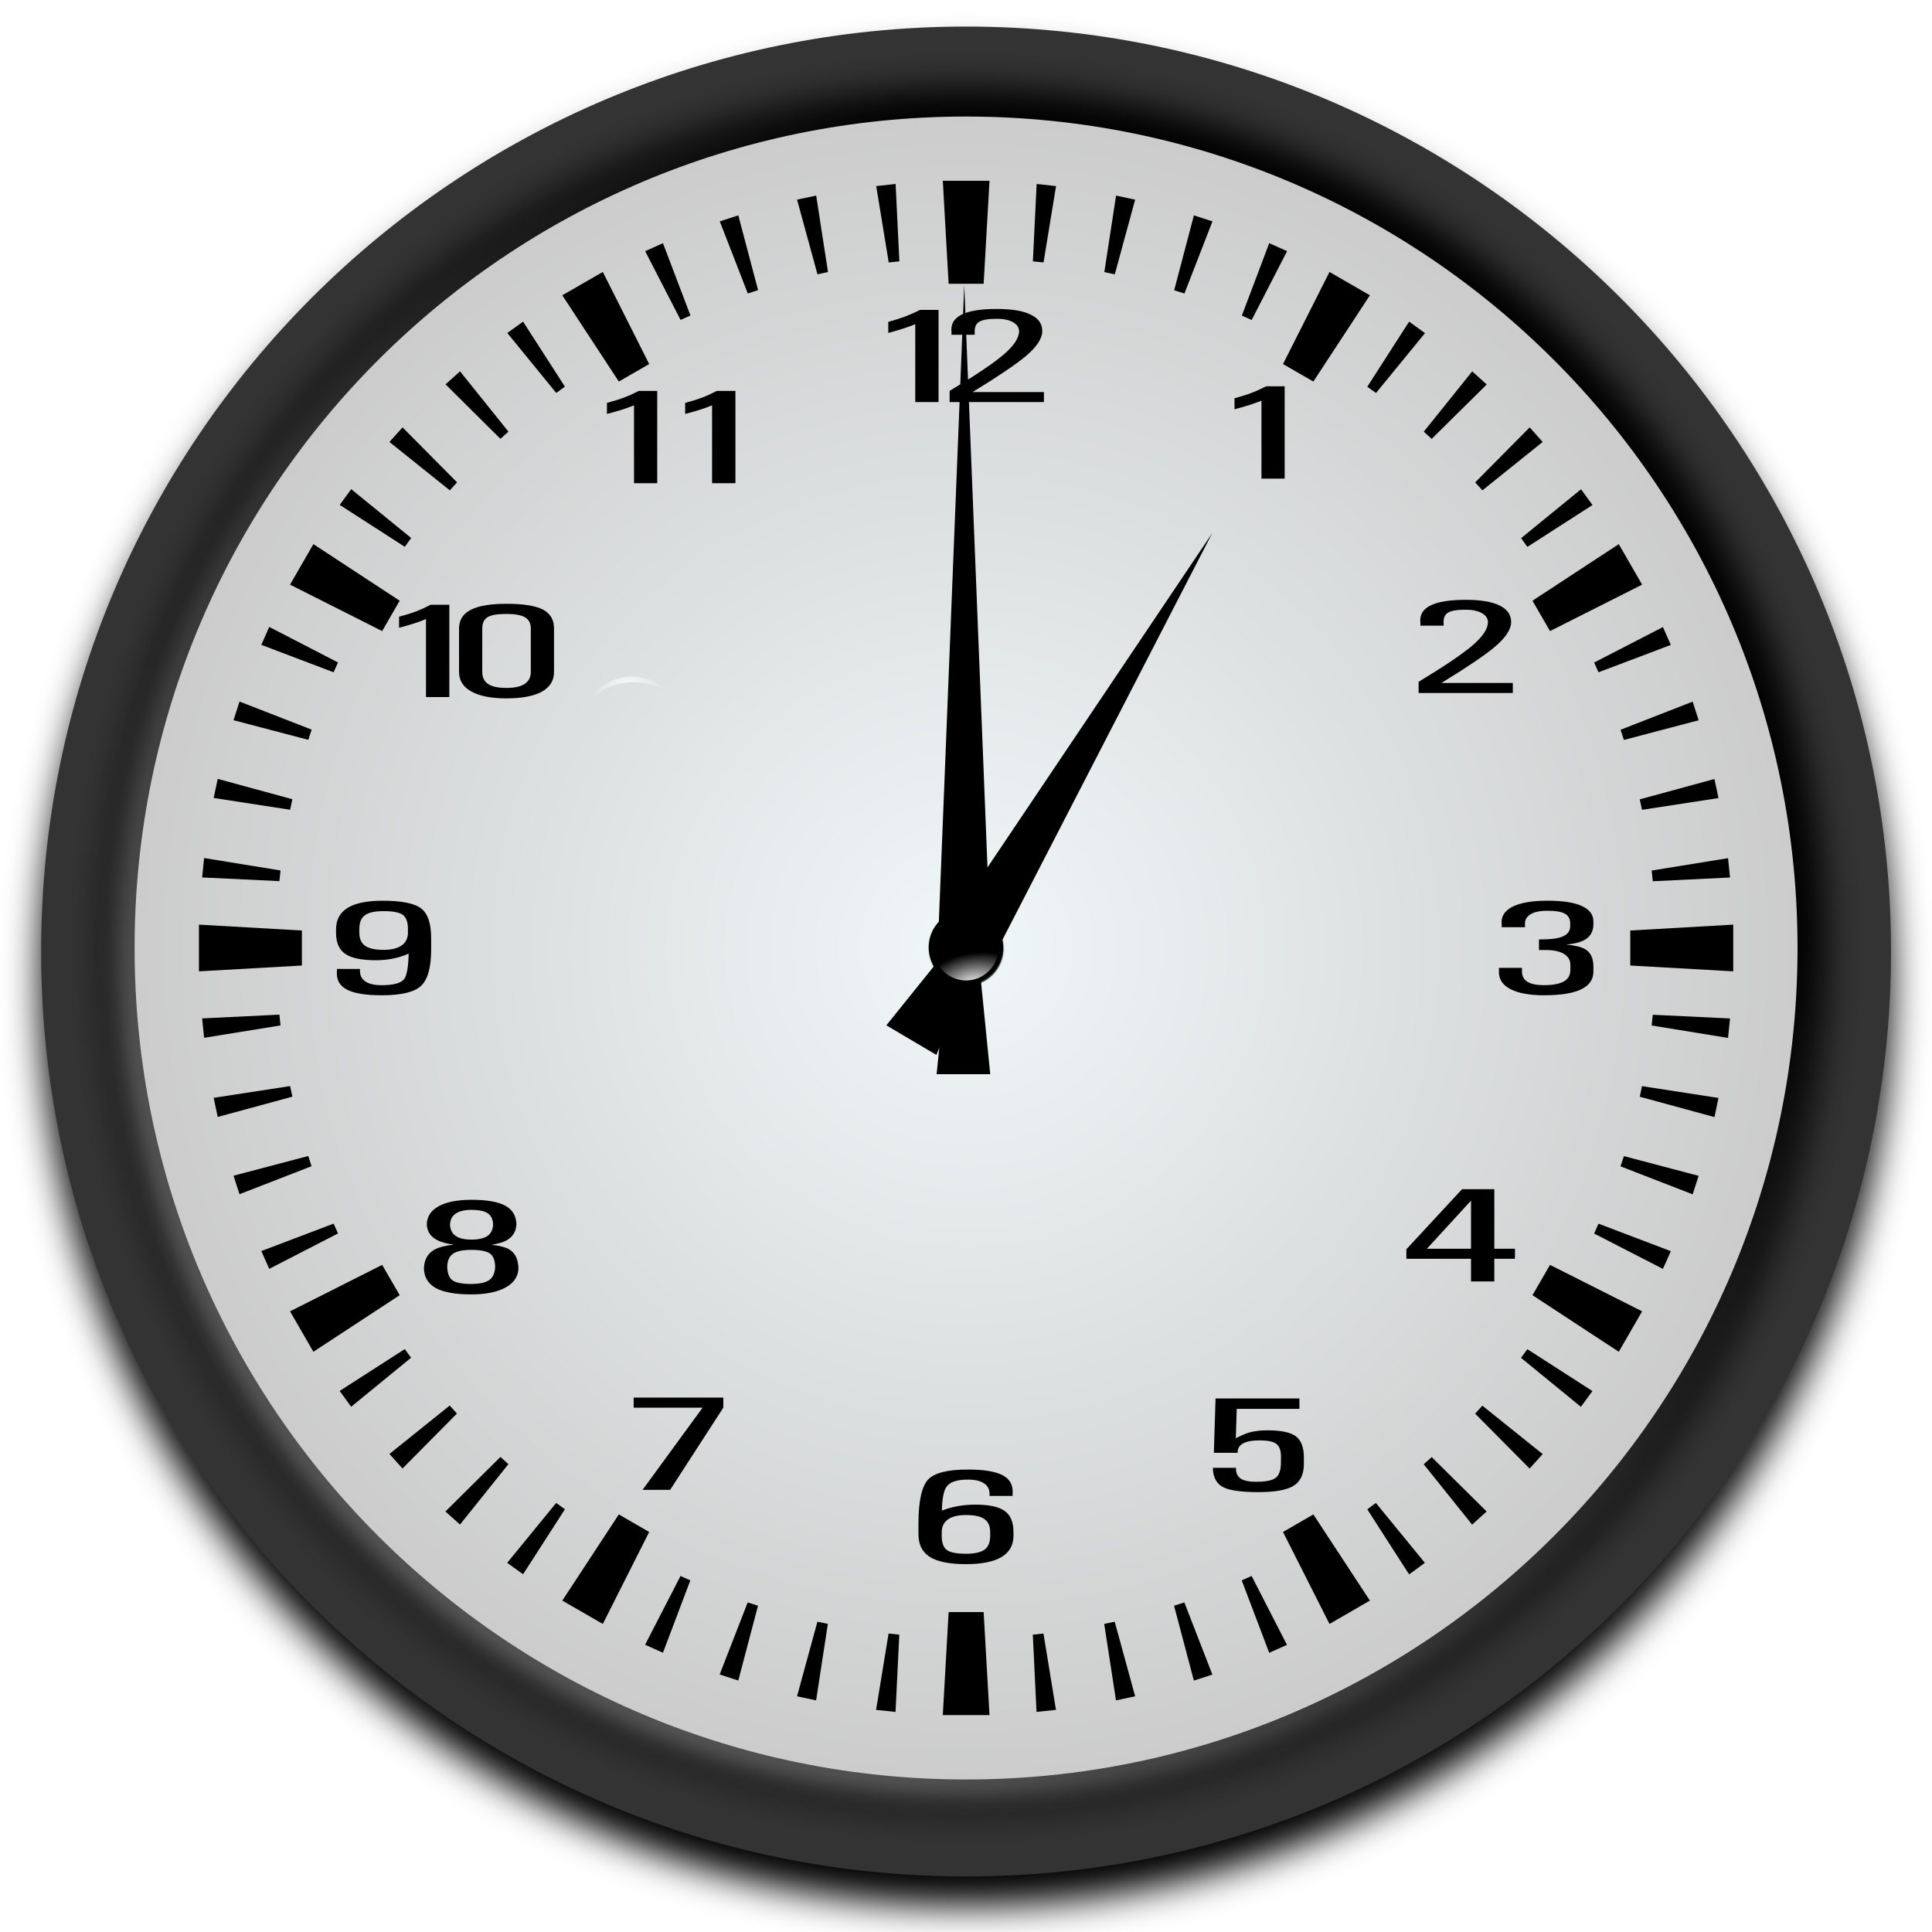
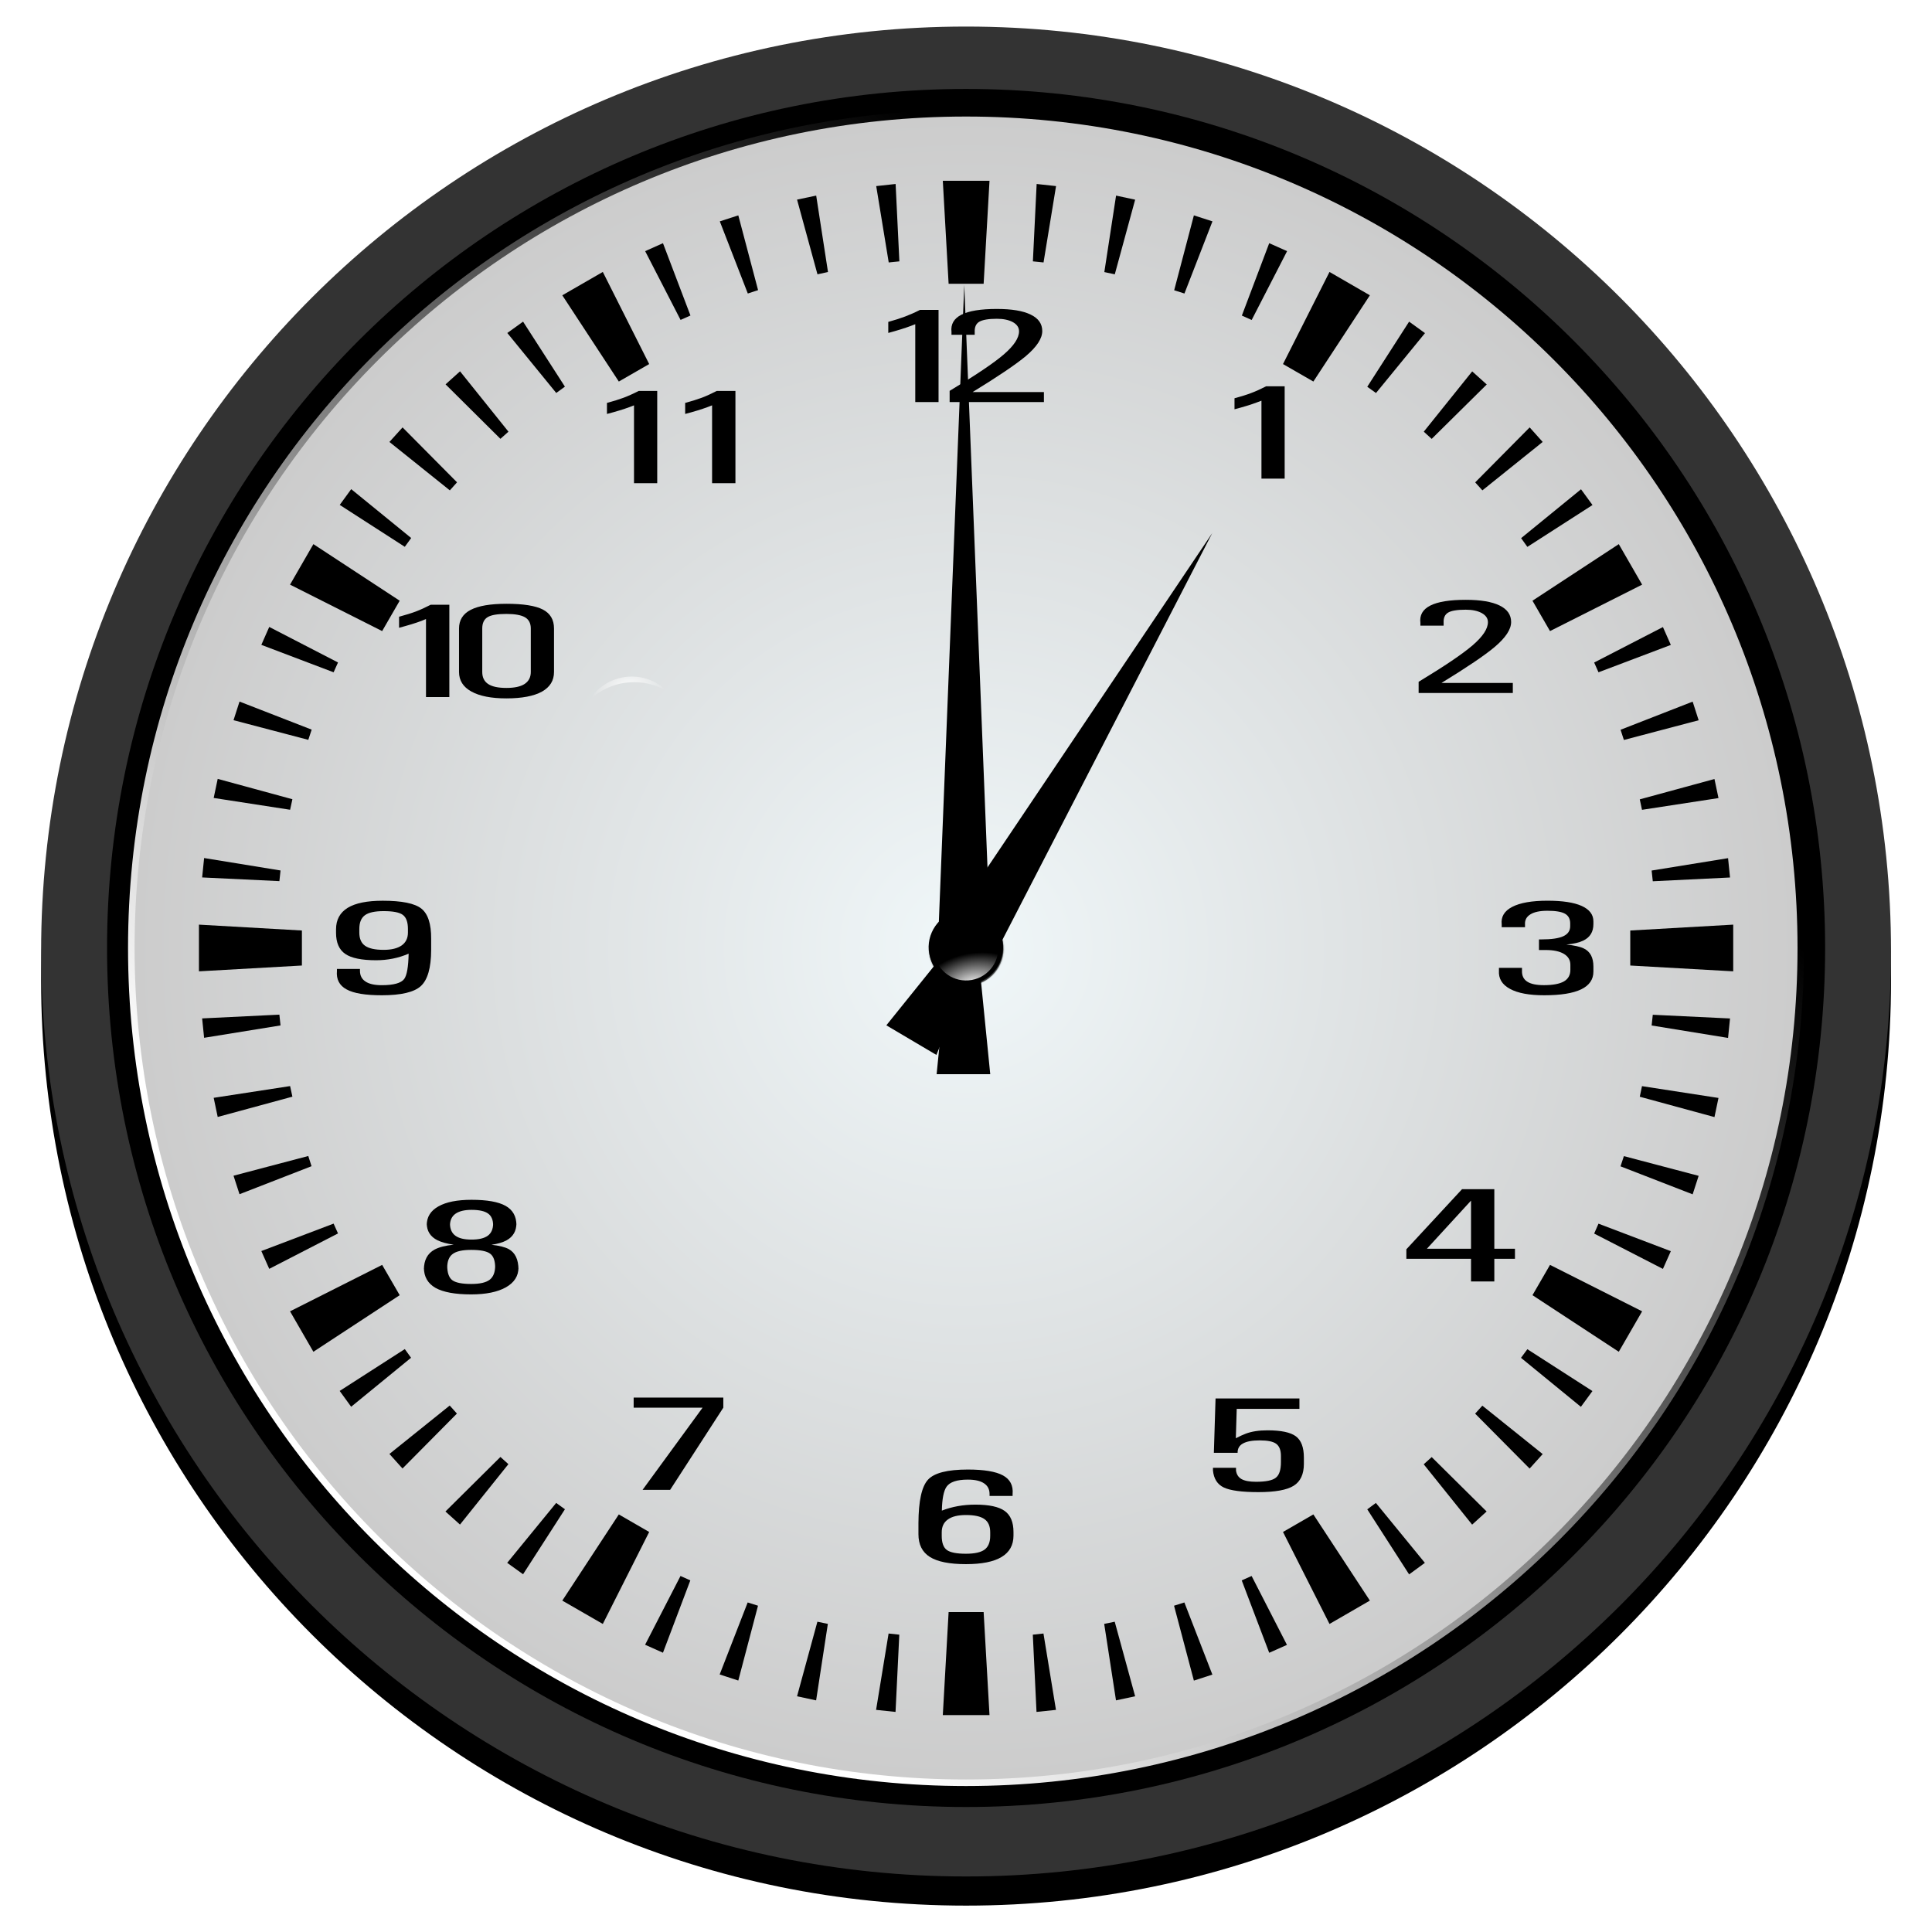
<svg xmlns="http://www.w3.org/2000/svg" xmlns:xlink="http://www.w3.org/1999/xlink" id="svg2" viewBox="0 0 400 400" version="1.0" width="100%" height="100%">
  <defs id="defs4">
-     <filter id="filter3957">
-       <feGaussianBlur id="feGaussianBlur3959" stdDeviation="5.257" />
-     </filter>
-     <filter id="filter3239">
-       <feGaussianBlur id="feGaussianBlur3241" stdDeviation="5.299" />
-     </filter>
-     <filter id="filter3249">
-       <feGaussianBlur id="feGaussianBlur3251" stdDeviation="5.257" />
-     </filter>
    <filter id="filter3371">
      <feGaussianBlur id="feGaussianBlur3373" stdDeviation="1.046" />
    </filter>
    <linearGradient id="linearGradient2640" y2="332.36" gradientUnits="userSpaceOnUse" x2="-221.36" y1="614.71" x1="-485.71">
      <stop id="stop3225" style="stop-color:#ffffff" offset="0" />
      <stop id="stop3227" style="stop-color:#ffffff;stop-opacity:0" offset="1" />
    </linearGradient>
    <radialGradient id="radialGradient2642" gradientUnits="userSpaceOnUse" cy="332.36" cx="-485.71" r="262.86">
      <stop id="stop3965" style="stop-color:#f0f7f9" offset="0" />
      <stop id="stop3963" style="stop-color:#cccccc" offset="1" />
    </radialGradient>
    <radialGradient id="radialGradient2644" gradientUnits="userSpaceOnUse" cy="353" cx="-257.14" gradientTransform="matrix(1.6357 -.014127 .0086362 .99996 160.42 -3.6194)" r="52.319">
      <stop id="stop3344" style="stop-color:#ffffff" offset="0" />
      <stop id="stop3346" style="stop-color:#ffffff;stop-opacity:0" offset="1" />
    </radialGradient>
    <radialGradient id="radialGradient2646" gradientUnits="userSpaceOnUse" cy="219.21" cx="-260.01" gradientTransform="matrix(-.99219 .12477 -.075183 -.59784 -502.2 415.88)" r="37.016">
      <stop id="stop3359" style="stop-color:#ffffff" offset="0" />
      <stop id="stop3361" style="stop-color:#ffffff;stop-opacity:0" offset="1" />
    </radialGradient>
    <linearGradient xlink:href="#linearGradient2640" id="linearGradient3163" gradientUnits="userSpaceOnUse" x1="-485.71" y1="614.71" x2="-221.36" y2="332.36" />
    <linearGradient xlink:href="#linearGradient2640" id="linearGradient3216" gradientUnits="userSpaceOnUse" x1="-485.71" y1="614.71" x2="-221.36" y2="332.36" />
    <radialGradient xlink:href="#radialGradient2642" id="radialGradient3218" gradientUnits="userSpaceOnUse" cx="-485.71" cy="332.36" r="262.86" />
    <radialGradient xlink:href="#radialGradient2644" id="radialGradient3220" gradientUnits="userSpaceOnUse" gradientTransform="matrix(1.6357,-0.014127,0.0086362,0.99996,160.42,-3.6194)" cx="-257.14" cy="353" r="52.319" />
    <radialGradient xlink:href="#radialGradient2646" id="radialGradient3222" gradientUnits="userSpaceOnUse" gradientTransform="matrix(-0.99219,0.12477,-0.075183,-0.59784,-502.2,415.88)" cx="-260.01" cy="219.21" r="37.016" />
    <radialGradient xlink:href="#radialGradient2644" id="radialGradient3257" gradientUnits="userSpaceOnUse" gradientTransform="matrix(1.6357,-0.014127,0.0086362,0.99996,160.42,-3.6194)" cx="-257.14" cy="353" r="52.319" />
    <radialGradient xlink:href="#radialGradient2646" id="radialGradient3259" gradientUnits="userSpaceOnUse" gradientTransform="matrix(-0.99219,0.12477,-0.075183,-0.59784,-502.2,415.88)" cx="-260.01" cy="219.21" r="37.016" />
  </defs>
  <g id="layer1" transform="translate(-278.34 -412.89)">
-     <path id="path3243" style="fill:#000000;fill-rule:evenodd;filter:url(#filter3249)" d="M -222.857,332.362 A 262.857,262.857 0 0 1 -485.714,595.219 262.857,262.857 0 0 1 -748.571,332.362 262.857,262.857 0 0 1 -485.714,69.505 262.857,262.857 0 0 1 -222.857,332.362 Z" transform="matrix(0.7285377,0,0,0.7285377,832.2148,373.7879)" />
+     <circle id="path3243" style="fill:#000000;fill-rule:evenodd" transform="matrix(0.7285377,0,0,0.7285377,832.2148,373.7879)" cx="-485.714" cy="332.362" r="262.857" />
    <path id="path3951" style="fill:#333333;fill-rule:evenodd" d="M -222.857,332.362 A 262.857,262.857 0 0 1 -485.714,595.219 262.857,262.857 0 0 1 -748.571,332.362 262.857,262.857 0 0 1 -485.714,69.505 262.857,262.857 0 0 1 -222.857,332.362 Z" transform="matrix(0.7285377,0,0,0.7285377,832.2148,367.7523)" />
-     <path id="path3949" style="fill:#000000;fill-rule:evenodd;filter:url(#filter3957)" d="M -222.857,332.362 A 262.857,262.857 0 0 1 -485.714,595.219 262.857,262.857 0 0 1 -748.571,332.362 262.857,262.857 0 0 1 -485.714,69.505 262.857,262.857 0 0 1 -222.857,332.362 Z" transform="matrix(0.676621,0,0,0.676621,807.0027,384.2742)" />
-     <path id="path2451" style="fill:none;stroke:url(#linearGradient3216);stroke-width:4.141;stroke-linecap:round;filter:url(#filter3239)" d="M -222.857,332.362 A 262.857,262.857 0 0 1 -485.714,595.219 262.857,262.857 0 0 1 -748.571,332.362 262.857,262.857 0 0 1 -485.714,69.505 262.857,262.857 0 0 1 -222.857,332.362 Z" transform="matrix(0.6549087,0,0,0.6549087,796.4503,391.4985)" />
+     <circle id="path3949" style="fill:#000000;fill-rule:evenodd" transform="matrix(0.676621,0,0,0.676621,807.0027,384.2742)" cx="-485.714" cy="332.362" r="262.857" />
+     <circle id="path2451" style="fill:none;stroke:url(#linearGradient3216);stroke-width:4.141;stroke-linecap:round" transform="matrix(0.6549087,0,0,0.6549087,796.4503,391.4985)" cx="-485.714" cy="332.362" r="262.857" />
    <path id="path2383" style="fill:url(#radialGradient3218);fill-rule:evenodd" d="M -222.857,332.362 A 262.857,262.857 0 0 1 -485.714,595.219 262.857,262.857 0 0 1 -748.571,332.362 262.857,262.857 0 0 1 -485.714,69.505 262.857,262.857 0 0 1 -222.857,332.362 Z" transform="matrix(0.6549087,0,0,0.6549087,796.4503,391.4985)" />
    <path d="m 477.978,471.846 -5.553,139.241 2.247,-4.9e-4 -2.414,24.206 11.102,-0.002 -2.416,-24.203 2.588,0.001 -5.554,-139.242 z" style="fill:#000000;fill-rule:evenodd" id="rect3080" />
    <path d="m 529.322,523.26 -58.115,86.445 2.093,1.238 -11.452,14.229 10.36,6.127 6.947,-16.894 2.412,1.426 47.755,-92.572 z" style="fill:#000000;fill-rule:evenodd" id="path3087" />
    <path id="path2385" style="fill:#000000;fill-rule:evenodd" d="m 473.539,450.322 1.202,21.316 h 7.251 l 1.215,-21.316 h -9.668 z m -9.773,0.66 -4.015,0.436 2.589,15.809 2.206,-0.225 -0.779,-16.02 z m 29.201,0 -0.779,16.02 2.206,0.225 2.589,-15.809 -4.015,-0.436 z m -45.643,2.404 -3.962,0.832 4.226,15.465 2.179,-0.475 -2.443,-15.822 z m 62.086,0 -2.43,15.835 2.166,0.462 4.213,-15.452 -3.949,-0.845 z m -78.212,4.094 -3.83,1.241 5.798,14.937 2.126,-0.7 -4.094,-15.479 z m 94.324,0 -4.081,15.505 2.126,0.674 5.798,-14.937 -3.843,-1.241 z m -109.922,5.758 -3.685,1.651 7.33,14.237 2.047,-0.911 -5.692,-14.977 z m 125.519,0 -5.666,14.99 2.034,0.911 7.33,-14.25 -3.698,-1.651 z m -137.974,5.956 -8.386,4.834 11.701,17.856 6.287,-3.619 -9.601,-19.071 z m 150.454,0 -9.628,19.071 6.287,3.619 11.701,-17.856 -8.36,-4.834 z m -166.963,10.288 -3.262,2.351 10.13,12.415 1.796,-1.308 -8.664,-13.458 z m 183.445,0 -8.664,13.484 1.809,1.294 10.143,-12.401 -3.289,-2.377 z m -196.494,10.288 -2.998,2.694 11.358,11.279 1.664,-1.479 -10.024,-12.494 z m 209.555,0.013 -10.024,12.481 1.638,1.492 11.398,-11.266 -3.011,-2.707 z m -221.455,11.596 -2.721,3.011 12.507,10.024 1.492,-1.664 -11.279,-11.371 z m 233.354,0 -11.279,11.384 1.492,1.651 12.481,-10.024 -2.694,-3.011 z m -243.986,12.784 -2.377,3.262 13.471,8.677 1.321,-1.823 -12.415,-10.117 z m 254.618,0.026 -12.401,10.117 1.294,1.809 13.484,-8.664 -2.377,-3.262 z m -262.45,11.358 -4.834,8.386 19.071,9.615 3.632,-6.287 -17.869,-11.715 z m 270.268,0 -17.869,11.715 3.632,6.287 19.071,-9.615 -4.834,-8.386 z m -279.407,17.143 -1.638,3.711 14.964,5.679 0.911,-2.034 -14.237,-7.356 z m 288.547,0.026 -14.237,7.343 0.898,2.021 14.977,-5.666 -1.638,-3.698 z m -294.701,15.426 -1.241,3.856 15.479,4.068 0.7,-2.113 -14.937,-5.811 z m 300.855,0.013 -14.924,5.824 0.687,2.113 15.479,-4.081 -1.241,-3.856 z m -305.372,15.994 -0.832,3.949 15.822,2.443 0.475,-2.179 -15.465,-4.213 z m 309.889,0.026 -15.465,4.213 0.462,2.166 15.835,-2.43 -0.832,-3.949 z m -312.702,16.363 -0.409,4.015 15.994,0.766 0.238,-2.206 -15.822,-2.575 z m 315.515,0.026 -15.822,2.562 0.238,2.219 15.994,-0.779 -0.409,-4.002 z m -316.585,13.762 v 9.668 l 21.316,-1.202 v -7.251 l -21.316,-1.215 z m 317.655,0 -21.316,1.215 v 7.251 l 21.316,1.202 v -9.668 z m -301.001,18.635 -15.994,0.779 0.409,4.015 15.822,-2.562 -0.238,-2.232 z m 284.347,0.026 -0.238,2.219 15.822,2.575 0.409,-4.028 -15.994,-0.766 z m -282.128,14.765 -15.822,2.43 0.832,3.962 15.465,-4.2 -0.475,-2.192 z m 279.896,0.013 -0.462,2.192 15.465,4.213 0.832,-3.962 -15.835,-2.443 z m -276.132,14.462 -15.479,4.081 1.241,3.83 14.911,-5.798 -0.674,-2.113 z m 272.381,0.026 -0.7,2.113 14.937,5.798 1.241,-3.83 -15.479,-4.081 z m -267.138,13.973 -14.964,5.679 1.638,3.685 14.237,-7.33 -0.911,-2.034 z m 261.882,0.013 -0.898,2.047 14.237,7.317 1.638,-3.672 -14.977,-5.692 z m -251.831,8.532 -19.071,9.615 4.834,8.373 17.869,-11.715 -3.632,-6.273 z m 241.794,0 -3.632,6.273 17.869,11.715 4.834,-8.373 -19.071,-9.615 z m -237.105,17.433 -13.484,8.664 2.377,3.275 12.401,-10.143 -1.294,-1.796 z m 232.417,0.026 -1.321,1.783 12.401,10.143 2.39,-3.262 -13.471,-8.664 z m -223.119,11.662 -12.481,10.024 2.707,3.011 11.266,-11.371 -1.492,-1.664 z m 213.795,0.026 -1.492,1.651 11.279,11.371 2.707,-2.998 -12.494,-10.024 z m -203.295,10.618 -11.384,11.292 3.011,2.707 10.024,-12.507 -1.651,-1.492 z m 192.809,0.026 -1.651,1.492 10.024,12.494 2.998,-2.721 -11.371,-11.266 z m -181.266,9.496 -10.143,12.401 3.289,2.364 8.664,-13.458 -1.809,-1.308 z m 169.71,0 -1.783,1.321 8.664,13.471 3.262,-2.39 -10.143,-12.401 z m -156.741,2.377 -11.701,17.843 8.386,4.834 9.601,-19.044 -6.287,-3.632 z m 143.798,0 -6.287,3.632 9.628,19.044 8.36,-4.834 -11.701,-17.843 z m -131.027,12.745 -7.33,14.237 3.698,1.651 5.666,-14.977 -2.034,-0.911 z m 118.242,0 -2.047,0.911 5.692,14.99 3.672,-1.638 -7.317,-14.264 z m -104.335,5.481 -5.798,14.911 3.856,1.255 4.081,-15.492 -2.14,-0.674 z m 90.415,0 -2.14,0.674 4.107,15.505 3.83,-1.241 -5.798,-14.937 z m -48.813,1.994 -1.202,21.329 h 9.668 l -1.215,-21.329 h -7.251 z m -27.167,1.994 -4.213,15.439 3.949,0.845 2.43,-15.835 -2.166,-0.449 z m 61.558,0 -2.179,0.449 2.443,15.835 3.962,-0.845 -4.226,-15.439 z m -46.819,2.443 -2.589,15.809 4.028,0.423 0.779,-15.994 -2.219,-0.238 z m 32.067,0 -2.206,0.238 0.766,15.994 4.028,-0.423 -2.589,-15.809 z" />
    <path d="m 357.37,618.949 c -3.368,0 -5.798,-0.396 -7.277,-1.215 -1.492,-0.806 -2.153,-2.087 -1.994,-3.843 v -0.396 h 4.768 v 0.396 c 0,0.977 0.383,1.717 1.149,2.219 0.753,0.502 1.875,0.753 3.355,0.753 2.47,0 4.028,-0.436 4.662,-1.294 0.555,-0.779 0.858,-2.523 0.911,-5.23 -2.113,0.911 -4.358,1.36 -6.736,1.36 -2.985,0 -5.111,-0.436 -6.379,-1.307 -1.281,-0.872 -1.915,-2.338 -1.915,-4.372 v -0.726 c 0,-1.981 0.806,-3.46 2.417,-4.451 1.598,-0.977 4.015,-1.466 7.251,-1.466 3.949,0 6.617,0.541 7.99,1.624 1.374,1.083 2.06,3.183 2.034,6.287 v 2.298 c -0.013,3.685 -0.726,6.154 -2.126,7.449 -1.387,1.281 -4.094,1.915 -8.109,1.915 z m 5.428,-13.722 c 0,-1.426 -0.357,-2.404 -1.057,-2.919 -0.7,-0.528 -2.034,-0.779 -3.975,-0.779 -1.809,0 -3.104,0.277 -3.87,0.845 -0.779,0.568 -1.162,1.519 -1.162,2.853 v 0.74 c 0,1.268 0.396,2.179 1.189,2.734 0.779,0.555 2.06,0.845 3.843,0.845 1.651,0 2.892,-0.317 3.751,-0.924 0.845,-0.608 1.281,-1.492 1.281,-2.655 v -0.74 z" style="fill:#000000" id="text3054" />
    <path d="m 603.432,604.088 c 0,-0.957 -0.368,-1.629 -1.087,-2.027 -0.718,-0.407 -1.934,-0.606 -3.628,-0.606 -1.547,0 -2.726,0.246 -3.517,0.739 -0.81,0.493 -1.179,1.193 -1.123,2.093 v 0.568 H 589.252 v -0.568 c -0.184,-1.572 0.534,-2.785 2.173,-3.637 1.639,-0.852 4.088,-1.279 7.311,-1.279 3.112,0 5.47,0.36 7.09,1.089 1.602,0.729 2.412,1.79 2.412,3.192 v 0.549 c 0,1.629 -0.7,2.775 -2.136,3.448 -0.792,0.388 -1.952,0.654 -3.462,0.805 1.621,0.161 2.836,0.426 3.61,0.805 1.326,0.635 1.989,1.885 1.989,3.732 v 1.061 c 0,1.629 -0.847,2.86 -2.541,3.675 -1.694,0.815 -4.236,1.222 -7.643,1.222 -3.112,0 -5.47,-0.436 -7.09,-1.326 -1.639,-0.881 -2.394,-2.141 -2.284,-3.779 v -0.568 h 4.77 v 0.568 c -0.037,1.023 0.313,1.781 1.068,2.273 0.737,0.493 1.897,0.739 3.462,0.739 1.878,0 3.26,-0.265 4.162,-0.777 0.884,-0.521 1.326,-1.317 1.326,-2.396 v -1.051 c 0,-0.957 -0.442,-1.705 -1.326,-2.245 -0.902,-0.54 -2.155,-0.805 -3.757,-0.805 h -1.418 v -2.197 h 0.497 c 2.081,0 3.591,-0.218 4.53,-0.654 0.958,-0.436 1.436,-1.137 1.436,-2.093 v -0.549 z" style="fill:#000000" id="text3058" />
    <path d="m 484.725,476.855 c -3.341,0 -5.771,0.396 -7.33,1.189 -1.558,0.792 -2.245,1.981 -2.06,3.579 v 0.581 h 4.807 v -0.581 c -0.04,-1.017 0.277,-1.717 0.938,-2.113 0.674,-0.396 1.875,-0.621 3.645,-0.621 1.374,0 2.483,0.238 3.328,0.7 0.845,0.475 1.268,1.109 1.268,1.889 0,1.387 -1.043,2.972 -3.156,4.794 -2.1,1.809 -5.851,4.319 -11.213,7.541 v 1.162 1.162 h 19.52 v -2.074 h -14.765 c 5.322,-3.262 8.994,-5.745 11.041,-7.462 2.258,-1.915 3.381,-3.645 3.381,-5.164 0,-1.506 -0.792,-2.641 -2.39,-3.407 -1.598,-0.792 -3.936,-1.175 -7.013,-1.175 z m -15.914,0.198 c -1.123,0.581 -2.166,1.017 -3.09,1.374 -0.911,0.343 -2.074,0.726 -3.473,1.109 v 2.285 c 1.875,-0.502 3.434,-0.991 4.636,-1.44 l 0.951,-0.37 v 16.126 h 2.417 2.404 v -19.084 h -3.843 z" style="fill:#000000" id="path3256" />
    <path d="m 478.716,717.143 c 3.368,0 5.798,0.409 7.277,1.215 1.479,0.806 2.153,2.1 1.994,3.856 v 0.396 h -4.768 v -0.396 c 0,-0.977 -0.383,-1.717 -1.149,-2.219 -0.766,-0.515 -1.875,-0.766 -3.355,-0.766 -2.245,0 -3.711,0.489 -4.398,1.466 -0.594,0.845 -0.924,2.496 -0.977,4.953 2.126,-0.832 4.438,-1.241 6.947,-1.241 2.826,0 4.847,0.436 6.062,1.307 1.215,0.872 1.823,2.324 1.823,4.372 v 0.726 c 0,1.981 -0.832,3.46 -2.47,4.438 -1.638,0.991 -4.107,1.479 -7.383,1.479 -3.407,0 -5.89,-0.502 -7.462,-1.492 -1.572,-0.991 -2.364,-2.562 -2.364,-4.715 v -2.285 c 0.026,-4.583 0.674,-7.581 1.981,-8.994 1.281,-1.4 4.028,-2.1 8.241,-2.1 z m -5.402,13.722 c 0,1.44 0.357,2.417 1.057,2.932 0.7,0.515 2.021,0.779 3.949,0.779 1.809,0 3.104,-0.291 3.87,-0.858 0.766,-0.568 1.162,-1.519 1.162,-2.853 v -0.726 c 0,-1.268 -0.396,-2.179 -1.189,-2.734 -0.792,-0.568 -2.074,-0.845 -3.843,-0.845 -1.638,0 -2.879,0.304 -3.724,0.911 -0.858,0.608 -1.281,1.492 -1.281,2.668 v 0.726 z" style="fill:#000000" id="text3050" />
    <path d="m 410.581,493.826 c -1.123,0.581 -2.166,1.043 -3.104,1.4 -0.911,0.343 -2.06,0.7 -3.473,1.083 v 2.285 c 1.889,-0.489 3.434,-0.964 4.649,-1.413 l 0.951,-0.37 v 16.126 h 2.417 2.39 V 493.826 h -3.83 z m 16.165,0 c -1.123,0.581 -2.14,1.043 -3.077,1.4 -0.911,0.343 -2.073,0.7 -3.473,1.083 v 2.285 c 1.875,-0.489 3.407,-0.964 4.622,-1.413 l 0.951,-0.37 v 16.126 h 2.417 2.417 V 493.826 h -3.856 z" style="fill:#000000" id="path3310" />
    <path d="m 383.19,537.898 c -3.341,0 -5.785,0.423 -7.396,1.255 -1.611,0.832 -2.417,2.126 -2.417,3.856 v 9.007 c 0,1.743 0.845,3.104 2.549,4.041 1.704,0.951 4.121,1.426 7.264,1.426 3.209,0 5.679,-0.475 7.356,-1.4 1.664,-0.938 2.496,-2.285 2.496,-4.068 v -9.007 c 0,-1.809 -0.766,-3.117 -2.311,-3.922 -1.545,-0.792 -4.068,-1.189 -7.541,-1.189 z m -15.677,0.198 c -1.123,0.581 -2.14,1.043 -3.077,1.4 -0.911,0.343 -2.074,0.7 -3.473,1.083 v 2.285 c 1.875,-0.502 3.434,-0.964 4.636,-1.426 l 0.938,-0.383 v 16.152 h 2.43 2.404 v -19.111 h -3.856 z m 15.677,1.902 c 1.77,0 3.064,0.238 3.856,0.7 0.792,0.475 1.189,1.241 1.189,2.311 v 9.007 c 0,1.083 -0.423,1.915 -1.281,2.483 -0.845,0.555 -2.113,0.819 -3.764,0.819 -1.704,0 -2.958,-0.264 -3.777,-0.806 -0.819,-0.541 -1.228,-1.374 -1.228,-2.496 v -9.007 c 0,-1.123 0.383,-1.915 1.123,-2.351 0.74,-0.449 2.021,-0.66 3.883,-0.66 z" style="fill:#000000" id="path3318" />
    <path d="m 380.085,670.605 c 1.621,0.18 2.818,0.483 3.591,0.9 1.326,0.739 2.007,2.15 2.007,4.243 v -0.407 c 0,1.733 -0.866,3.088 -2.597,4.073 -1.731,0.976 -4.144,1.468 -7.201,1.468 -3.315,0 -5.783,-0.455 -7.385,-1.354 -1.584,-0.909 -2.394,-2.302 -2.394,-4.186 v 0.407 c 0,-1.961 0.737,-3.343 2.21,-4.148 0.921,-0.493 2.228,-0.833 3.959,-1.013 -1.4,-0.199 -2.523,-0.502 -3.37,-0.919 -1.473,-0.739 -2.21,-1.913 -2.21,-3.523 v 0.379 c 0,-1.667 0.792,-2.955 2.412,-3.864 1.602,-0.909 3.886,-1.364 6.851,-1.364 3.223,0 5.58,0.417 7.072,1.26 1.473,0.833 2.228,2.159 2.228,3.969 v -0.379 c 0,1.61 -0.681,2.785 -2.026,3.533 -0.792,0.436 -1.842,0.739 -3.149,0.928 z m -4.125,-1.07 c 1.529,0 2.652,-0.275 3.389,-0.815 0.718,-0.54 1.087,-1.383 1.087,-2.51 v 0.379 c 0,-1.137 -0.35,-1.951 -1.05,-2.453 -0.7,-0.502 -1.842,-0.758 -3.425,-0.758 -1.473,0 -2.578,0.275 -3.333,0.815 -0.737,0.53 -1.123,1.335 -1.123,2.396 v -0.379 c 0,1.127 0.368,1.97 1.105,2.51 0.718,0.54 1.842,0.815 3.352,0.815 z m -0.074,2.131 c -1.805,0 -3.075,0.284 -3.83,0.852 -0.755,0.559 -1.123,1.506 -1.123,2.822 v -0.407 c 0,1.459 0.35,2.463 1.031,2.993 0.7,0.53 2.007,0.796 3.923,0.796 1.786,0 3.057,-0.284 3.83,-0.871 0.755,-0.578 1.142,-1.553 1.142,-2.917 v 0.407 c 0,-1.421 -0.35,-2.387 -1.05,-2.898 -0.681,-0.511 -1.989,-0.777 -3.923,-0.777 z" style="fill:#000000" id="text3283" />
    <path d="m 411.373,721.353 12.431,-17.02 h -14.272 v -2.093 h 18.563 v 1.042 1.051 l -11.013,17.02 h -5.709 z" style="fill:#000000" id="text3287" />
    <path d="m 548.295,715.945 c 0,2.15 -0.7,3.675 -2.118,4.556 -1.4,0.881 -3.849,1.317 -7.293,1.317 -3.425,0 -5.819,-0.322 -7.164,-0.957 -1.344,-0.644 -2.081,-1.819 -2.247,-3.514 v -0.568 h 4.77 v 0.568 c 0.111,0.805 0.479,1.392 1.142,1.771 0.663,0.369 1.657,0.559 2.983,0.559 2.044,0 3.407,-0.275 4.107,-0.833 0.718,-0.549 1.068,-1.629 1.068,-3.239 v -1.279 c 0,-1.193 -0.331,-2.036 -0.976,-2.51 -0.626,-0.474 -1.768,-0.71 -3.407,-0.71 -1.565,0 -2.726,0.218 -3.481,0.644 -0.773,0.426 -1.123,1.07 -1.105,1.932 h -4.917 l 0.35,-11.252 h 17.366 v 2.15 h -12.983 l -0.184,6.081 c 0.829,-0.426 1.51,-0.739 2.063,-0.947 1.234,-0.464 2.726,-0.691 4.493,-0.691 2.818,0 4.77,0.417 5.875,1.241 1.105,0.824 1.657,2.292 1.657,4.404 v 1.279 z" style="fill:#000000" id="text3291" />
    <path d="m 582.899,673.513 h -13.388 v -0.985 -0.985 l 11.528,-12.445 h 3.333 3.352 v 12.332 h 4.272 v 2.084 h -4.272 v 4.688 h -4.825 v -4.688 z m 0,-2.084 v -9.964 l -9.134,9.964 h 9.134 z" style="fill:#000000" id="text3295" />
    <path d="m 591.204,541.671 c 0,1.515 -1.123,3.23 -3.389,5.152 -2.044,1.724 -5.709,4.205 -11.031,7.463 h 14.77 v 2.084 H 572.052 v -1.165 -1.156 c 5.341,-3.23 9.079,-5.749 11.178,-7.558 2.118,-1.819 3.168,-3.419 3.168,-4.793 0,-0.777 -0.424,-1.402 -1.271,-1.875 -0.847,-0.464 -1.952,-0.701 -3.315,-0.701 -1.768,0 -3.002,0.199 -3.665,0.606 -0.663,0.398 -0.976,1.108 -0.921,2.131 v 0.568 h -4.807 v -0.568 c -0.203,-1.601 0.479,-2.794 2.044,-3.59 1.565,-0.796 4.015,-1.193 7.348,-1.193 3.075,0 5.414,0.398 6.998,1.174 1.602,0.777 2.394,1.923 2.394,3.419 z" style="fill:#000000" id="text3299" />
    <path d="m 539.511,511.978 v -16.13 l -0.958,0.36 c -1.197,0.455 -2.744,0.928 -4.622,1.421 v -2.283 c 1.4,-0.379 2.56,-0.739 3.462,-1.089 0.939,-0.35 1.97,-0.815 3.094,-1.392 h 3.83 v 19.113 h -2.394 -2.412 z" style="fill:#000000" id="text3303" />
    <path transform="matrix(0.1449168,-0.02618106,0.02618106,0.1449168,508.0353,560.2964)" d="m -204.824,291.651 a 52.319,52.319 0 0 1 -52.319,52.319 52.319,52.319 0 0 1 -52.319,-52.319 52.319,52.319 0 0 1 52.319,-52.319 52.319,52.319 0 0 1 52.319,52.319 z" style="opacity:0.8;fill:#000000;fill-rule:evenodd;filter:url(#filter3371)" id="path3365" />
    <path transform="matrix(0.1449168,-0.02618106,0.02618106,0.1449168,507.9435,560.0168)" d="m -204.824,291.651 a 52.319,52.319 0 0 1 -52.319,52.319 52.319,52.319 0 0 1 -52.319,-52.319 52.319,52.319 0 0 1 52.319,-52.319 52.319,52.319 0 0 1 52.319,52.319 z" style="fill:#000000;fill-rule:evenodd" id="path3338" />
    <path transform="matrix(0.1256146,-0.02269387,0.02269387,0.1256146,504.0318,566.7383)" d="m -204.824,291.651 a 52.319,52.319 0 0 1 -52.319,52.319 52.319,52.319 0 0 1 -52.319,-52.319 52.319,52.319 0 0 1 52.319,-52.319 52.319,52.319 0 0 1 52.319,52.319 z" style="fill:url(#radialGradient3257);fill-rule:evenodd" id="path3340" />
    <path transform="matrix(0.2172,0,0,0.2172,465.01,500.05)" d="m -257.156,243.625 c -17.158,0 -32.072,9.028 -40.562,22.531 11.164,-10.63 26.221,-17.188 42.812,-17.188 11.38,0 22.033,3.108 31.219,8.469 -8.652,-8.469 -20.389,-13.812 -33.469,-13.812 z" style="opacity:0.8;fill:url(#radialGradient3259);fill-rule:evenodd" id="path3355" />
  </g>
</svg>
